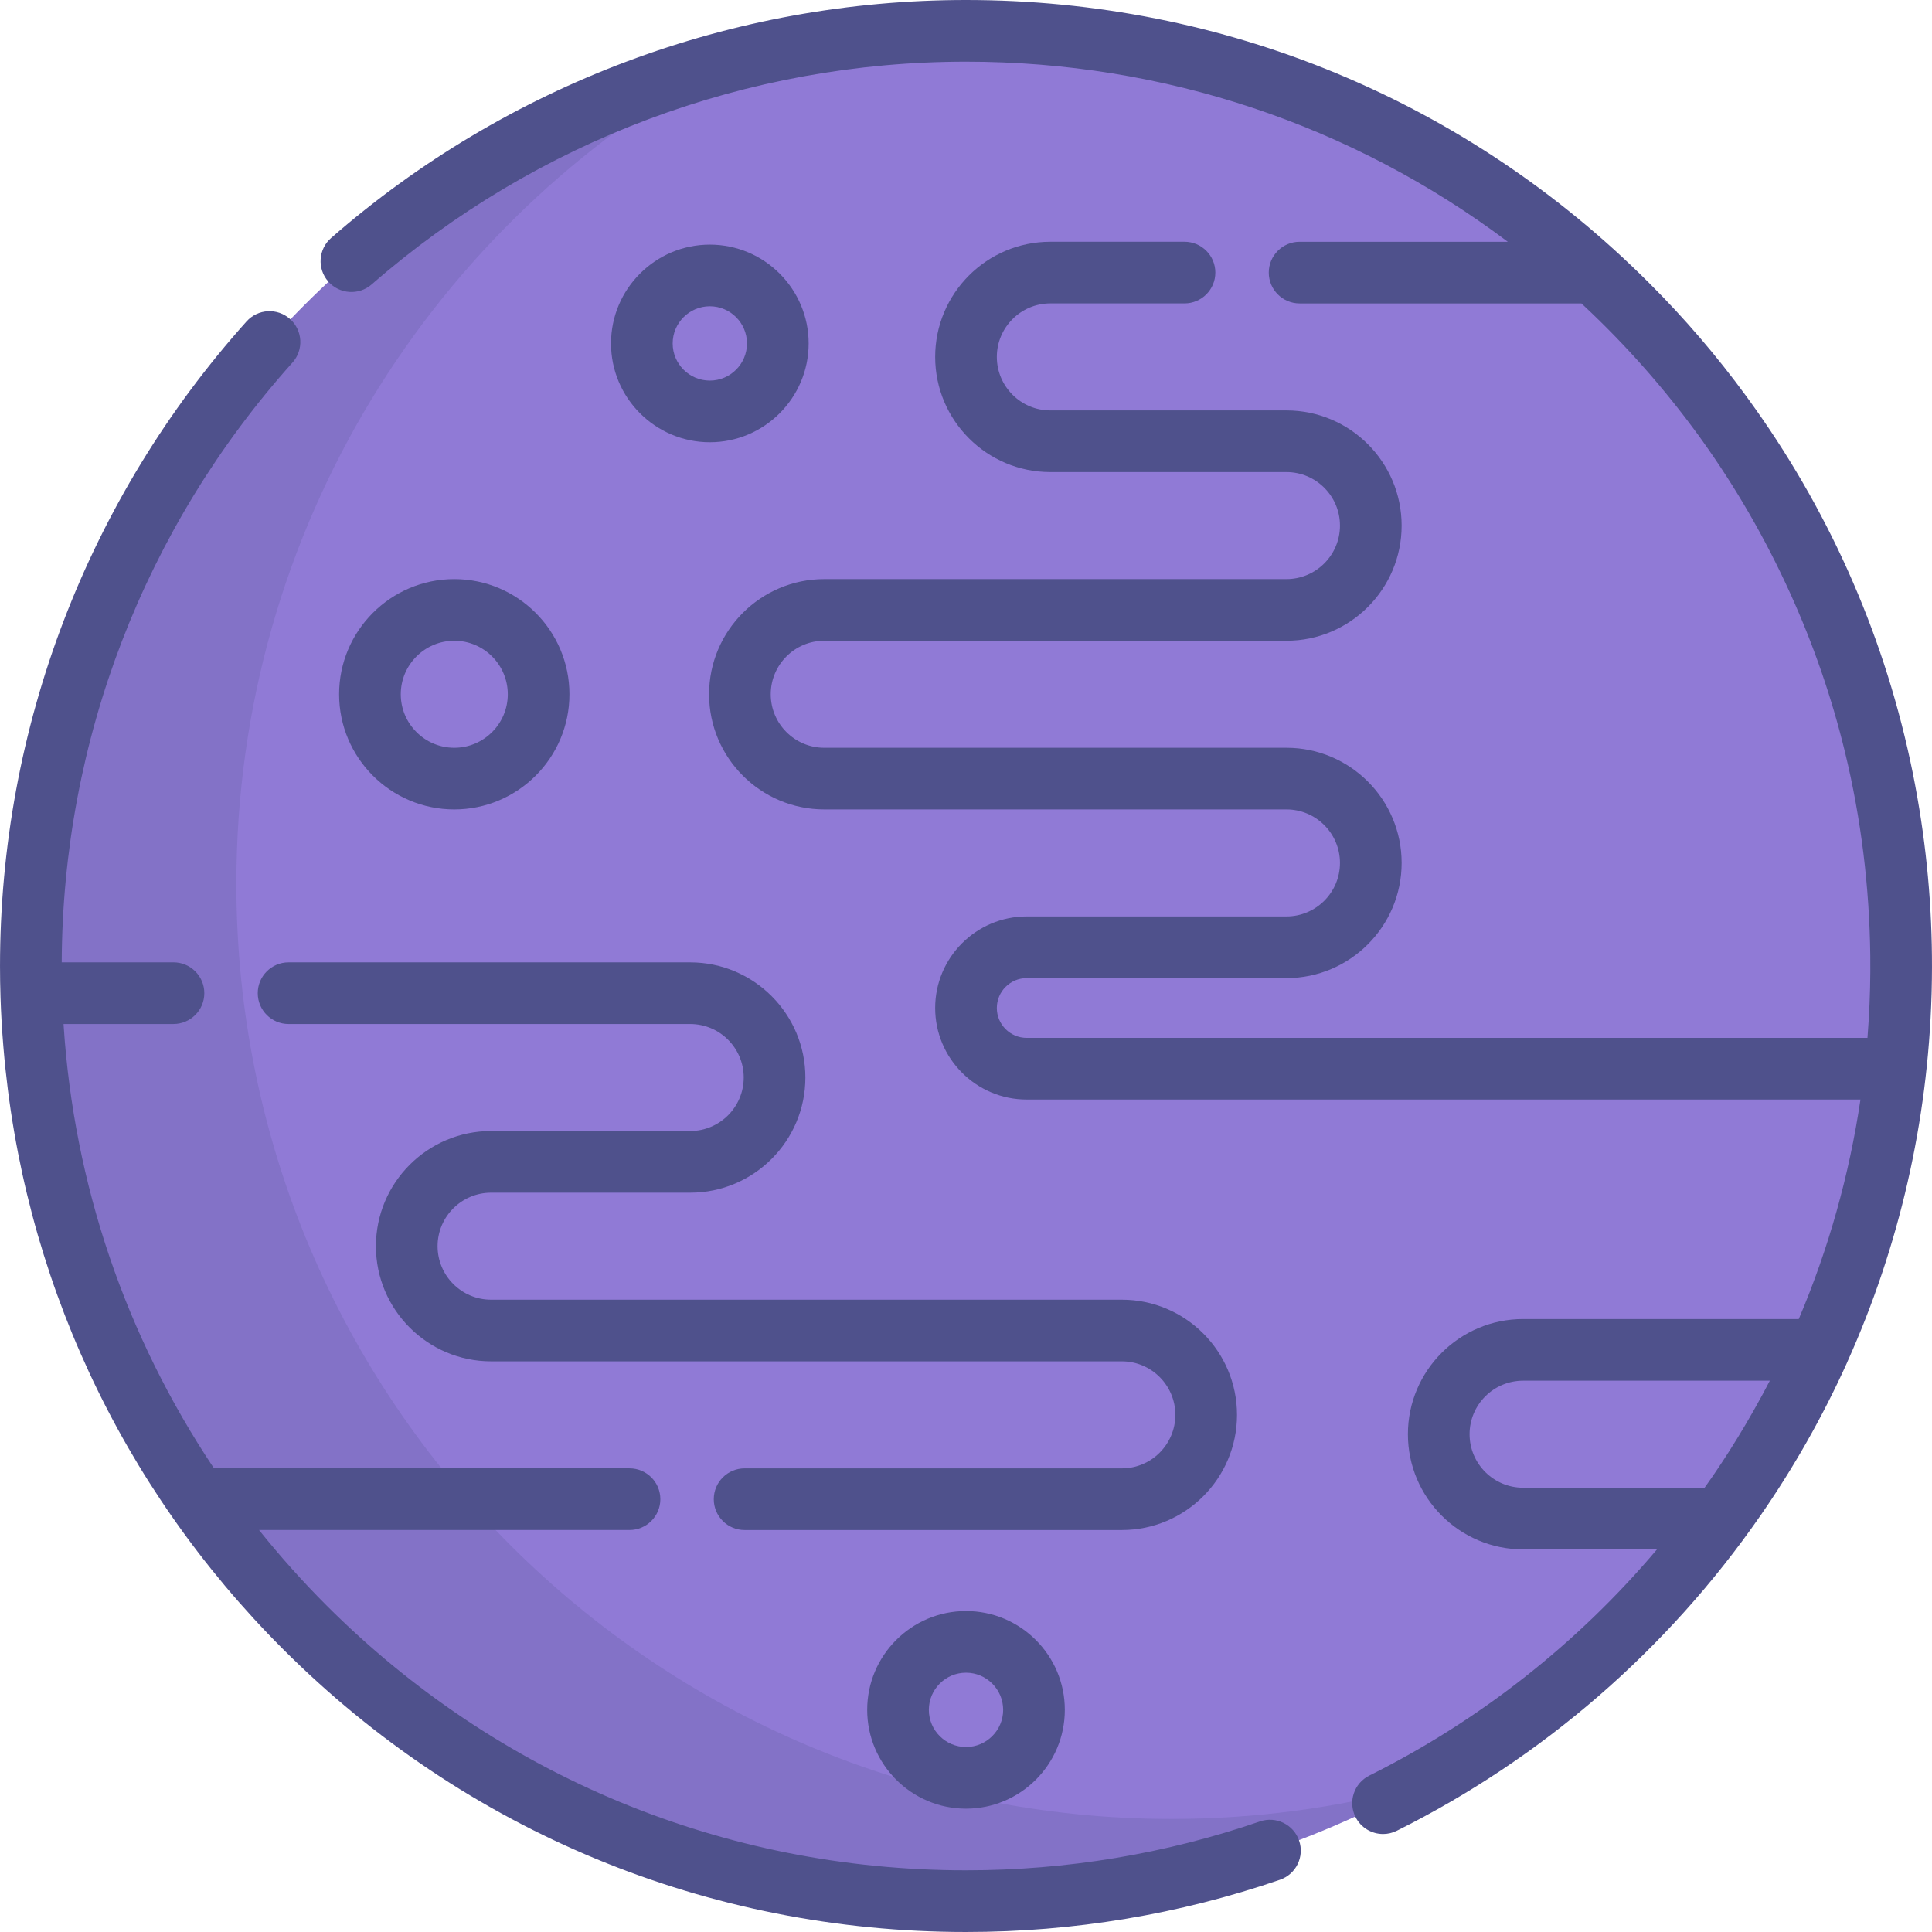
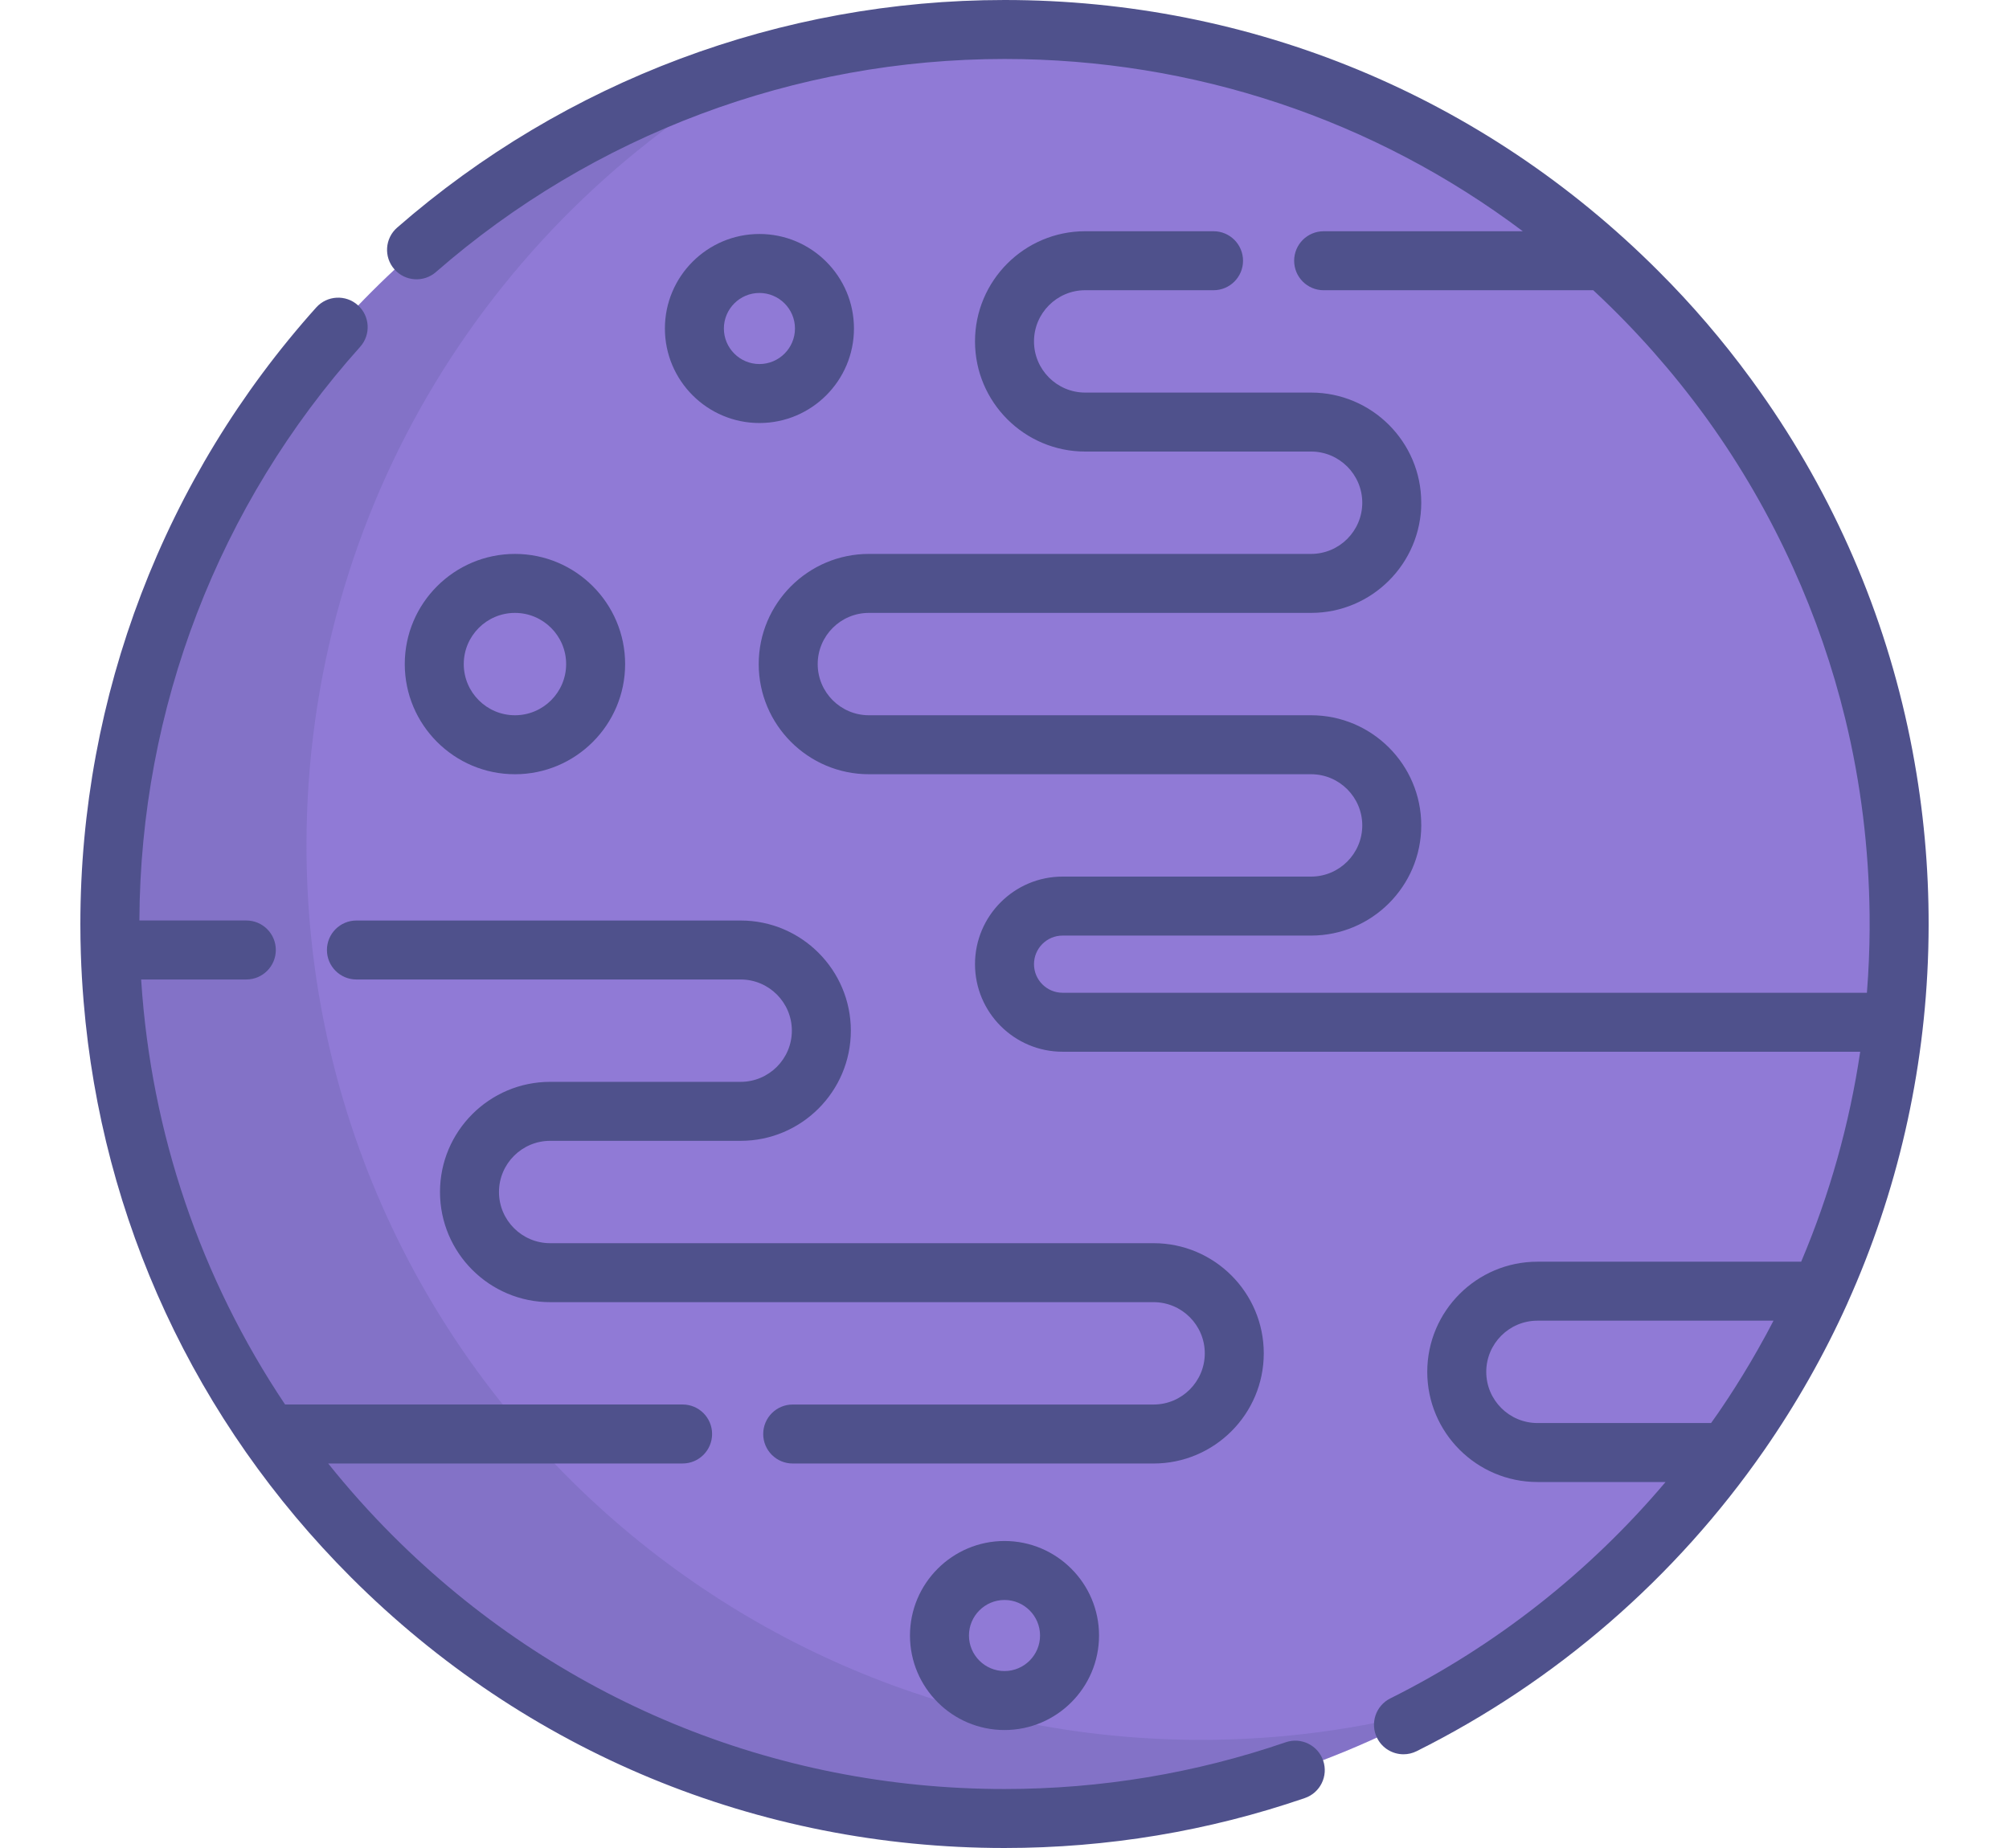
- <svg xmlns="http://www.w3.org/2000/svg" height="250px" width="250px" version="1.1" id="Layer_1" viewBox="0 0 511.999 511.999" xml:space="preserve" fill="#4F518C">
+ <svg xmlns="http://www.w3.org/2000/svg" height="230px" width="250px" version="1.1" id="Layer_1" viewBox="0 0 511.999 511.999" xml:space="preserve" fill="#4F518C">
  <g id="SVGRepo_bgCarrier" stroke-width="0" />
  <g id="SVGRepo_tracerCarrier" stroke-linecap="round" stroke-linejoin="round" />
  <g id="SVGRepo_iconCarrier">
    <path style="fill:#907AD6;" d="M52.683,397.719c44.79,64.144,119.147,106.111,203.316,106.111c82.092,0,154.849-39.92,199.944-101.4 l-24.278-22.349l50.359-22.349c10.427-23.132,17.421-48.144,20.301-74.397l0.009-0.114l-96.361-88.588l16.309-122.39 C378.311,32.426,319.988,8.171,255.999,8.171c-136.872,0-247.83,110.957-247.83,247.829c0,2.427,0.045,4.845,0.113,7.254 c0-0.017-0.001-0.036-0.002-0.053l67.24,67.048L52.683,397.719z" />
    <g>
      <circle style="fill:#907AD6;" cx="120.388" cy="183.989" r="22.349" />
      <circle style="fill:#907AD6;" cx="188.105" cy="91.019" r="18.017" />
      <circle style="fill:#907AD6;" cx="255.997" cy="453.126" r="18.017" />
      <path style="fill:#907AD6;" d="M503.828,255.999c0-72.882-31.464-138.413-81.546-183.759H278.348 c-12.343,0-22.349,10.006-22.349,22.349s10.006,22.349,22.349,22.349h62.575c12.343,0,22.349,10.006,22.349,22.349 s-10.006,22.349-22.349,22.349H218.431c-12.343,0-22.349,10.006-22.349,22.349c0,12.343,10.006,22.349,22.349,22.349h122.492 c12.343,0,22.349,10.006,22.349,22.349s-10.006,22.349-22.349,22.349h-68.834c-8.887,0-16.092,7.204-16.092,16.092 c0,8.887,7.204,16.092,16.092,16.092h230.244C503.31,274.279,503.828,265.201,503.828,255.999z" />
      <path style="fill:#907AD6;" d="M482.05,357.731h-78.421c-12.343,0-22.349,10.006-22.349,22.349s10.006,22.349,22.349,22.349h52.314 C466.122,388.555,474.901,373.591,482.05,357.731z" />
      <path style="fill:#907AD6;" d="M297.298,352.599H130.14c-12.343,0-22.349-10.006-22.349-22.349s10.006-22.349,22.349-22.349h52.771 c12.343,0,22.349-10.006,22.349-22.349s-10.006-22.349-22.349-22.349H49.524H8.28c1.421,49.767,17.519,95.851,44.109,134.097 h244.908c12.343,0,22.349-10.006,22.349-22.349S309.641,352.599,297.298,352.599z" />
    </g>
    <path style="opacity:0.2;enable-background:new ;" d="M310.469,482.041c-136.872,0-247.83-110.958-247.83-247.83 c0-93.893,52.219-175.587,129.196-217.636C86.069,44.848,8.169,141.319,8.169,255.999c0,136.872,110.958,247.83,247.83,247.83 c42.978,0,83.398-10.945,118.634-30.193C354.165,479.108,332.661,482.041,310.469,482.041z" />
    <path d="M462.706,104.902c-7.721-10.537-16.279-20.549-25.537-29.769c-0.05-0.05-0.098-0.102-0.149-0.153 C388.668,26.628,324.382,0,256.001,0c-61.9,0-121.65,22.395-168.245,63.058c-3.4,2.968-3.75,8.128-0.783,11.528 c2.968,3.401,8.129,3.75,11.528,0.784c43.617-38.066,99.553-59.029,157.5-59.029c52.472,0,102.362,16.759,143.58,47.729h-55.173 c-4.513,0-8.171,3.658-8.171,8.171c0,4.512,3.657,8.171,8.171,8.171h74.683c0.216,0.202,0.432,0.401,0.648,0.602 c11.19,10.469,21.376,22.009,30.396,34.396c0.266,0.365,0.531,0.73,0.793,1.096c9.098,12.692,16.943,26.271,23.468,40.663 c6.166,13.601,11.003,27.61,14.496,41.947c0.014,0.059,0.027,0.117,0.041,0.175c4.291,17.654,6.498,35.831,6.711,53.994 c0.065,5.639-0.074,11.284-0.41,16.914c-0.003,0.056-0.007,0.112-0.01,0.168c-0.094,1.56-0.202,3.121-0.325,4.682H272.092 c-4.367,0-7.921-3.554-7.921-7.921c0-4.367,3.554-7.921,7.921-7.921h68.835c16.828,0,30.52-13.692,30.52-30.521 c0-16.828-13.69-30.52-30.52-30.52H218.434c-7.819,0-14.18-6.36-14.18-14.179s6.361-14.18,14.18-14.18h122.492 c16.828,0,30.52-13.691,30.52-30.52s-13.69-30.521-30.52-30.521h-62.575c-7.819,0-14.18-6.36-14.18-14.179s6.361-14.18,14.18-14.18 h35.555c4.513,0,8.171-3.658,8.171-8.171s-3.657-8.171-8.171-8.171h-35.555c-16.829,0-30.521,13.692-30.521,30.521 c0,16.828,13.691,30.52,30.521,30.52h62.575c7.819,0,14.179,6.361,14.179,14.18c0,7.818-6.36,14.179-14.179,14.179H218.434 c-16.829,0-30.521,13.692-30.521,30.521c0,16.828,13.691,30.52,30.521,30.52h122.492c7.819,0,14.179,6.36,14.179,14.179 s-6.36,14.18-14.179,14.18h-68.835c-13.378,0-24.262,10.883-24.262,24.262c0,13.379,10.883,24.262,24.262,24.262h220.952 c-2.974,20.038-8.465,39.575-16.352,58.171h-73.06c-16.829,0-30.521,13.69-30.521,30.521c0,16.828,13.69,30.52,30.521,30.52h35.488 c-21.021,24.882-46.93,45.319-76.246,59.951c-4.037,2.015-5.677,6.922-3.661,10.959c1.43,2.866,4.318,4.523,7.318,4.523 c1.226,0,2.472-0.278,3.643-0.863c38.612-19.273,71.69-47.969,96.263-83.376c8.899-12.823,16.65-26.476,23.066-40.708 c0.021-0.047,0.034-0.096,0.053-0.143c13.746-30.565,21.352-63.642,22.331-97.477c0.011-0.353,0.019-0.706,0.028-1.059 c0.405-16.047-0.678-32.142-3.265-47.985c-0.71-4.347-1.52-8.681-2.456-12.986c-7.46-34.541-22.003-67.031-42.9-95.726 C463.097,105.443,462.903,105.171,462.706,104.902z M468.102,367.65c-0.315,0.596-0.625,1.194-0.945,1.787 c-0.171,0.318-0.349,0.634-0.522,0.952c-2.61,4.791-5.388,9.501-8.326,14.115c-1.108,1.741-2.241,3.463-3.391,5.171 c-0.398,0.59-0.796,1.182-1.199,1.769c-0.65,0.948-1.323,1.878-1.986,2.815h-48.1c-7.819,0-14.18-6.36-14.18-14.179 s6.361-14.18,14.18-14.18h65.388C468.718,366.485,468.409,367.067,468.102,367.65z" />
    <path d="M150.908,183.988c0-16.829-13.691-30.521-30.521-30.521s-30.521,13.691-30.521,30.521c0,16.828,13.691,30.52,30.521,30.52 S150.908,200.816,150.908,183.988z M106.208,183.988c0-7.819,6.361-14.18,14.18-14.18s14.18,6.361,14.18,14.18 s-6.361,14.179-14.18,14.179S106.208,191.806,106.208,183.988z" />
    <path d="M214.299,91.014c0-14.44-11.747-26.187-26.186-26.187c-14.44,0-26.187,11.747-26.187,26.187 c0,14.439,11.747,26.187,26.187,26.187C202.551,117.201,214.299,105.454,214.299,91.014z M178.266,91.014 c0-5.43,4.418-9.846,9.846-9.846c5.428,0,9.845,4.416,9.845,9.846c0,5.428-4.416,9.846-9.845,9.846 C182.683,100.86,178.266,96.444,178.266,91.014z" />
    <path d="M229.814,453.128c0,14.439,11.747,26.187,26.187,26.187c14.44,0,26.187-11.748,26.187-26.187 c0-14.439-11.747-26.187-26.187-26.187C241.561,426.941,229.814,438.689,229.814,453.128z M265.847,453.128 c0,5.43-4.418,9.846-9.846,9.846c-5.428,0-9.846-4.416-9.846-9.846c0-5.428,4.418-9.846,9.846-9.846 C261.43,443.282,265.847,447.699,265.847,453.128z" />
    <path d="M68.306,263.202c0,4.512,3.657,8.171,8.171,8.171h106.437c7.819,0,14.18,6.361,14.18,14.179s-6.361,14.179-14.18,14.179 h-52.771c-16.828,0-30.52,13.692-30.52,30.521c0,16.828,13.691,30.52,30.52,30.52H297.3c7.819,0,14.18,6.361,14.18,14.18 c0,7.818-6.361,14.179-14.18,14.179h-99.97c-4.513,0-8.171,3.658-8.171,8.171s3.657,8.171,8.171,8.171h99.97 c16.829,0,30.521-13.69,30.521-30.52s-13.69-30.521-30.521-30.521H130.143c-7.819,0-14.179-6.36-14.179-14.179 s6.36-14.18,14.179-14.18h52.771c16.829,0,30.521-13.69,30.521-30.52s-13.691-30.52-30.521-30.52H76.477 C71.963,255.031,68.306,258.689,68.306,263.202z" />
    <path d="M0.135,264.267c0.139,4.343,0.39,8.683,0.751,13.013c0.009,0.099,0.017,0.198,0.025,0.297 c4.995,60.241,30.842,116.212,74.072,159.441c48.352,48.352,112.64,74.98,181.019,74.98c28.478,0,56.47-4.655,83.2-13.838 c4.267-1.466,6.539-6.114,5.072-10.382c-1.466-4.267-6.113-6.539-10.381-5.073c-25.018,8.593-51.225,12.951-77.891,12.951 c-64.015,0-124.198-24.929-169.465-70.194c-6.376-6.377-12.334-13.059-17.89-19.996h98.181c4.513,0,8.171-3.658,8.171-8.171 s-3.657-8.171-8.171-8.171H56.708c-23.423-34.988-37.095-75.287-39.839-117.299c-0.01-0.153-0.019-0.304-0.028-0.456h29.132 c4.513,0,8.171-3.658,8.171-8.171s-3.657-8.171-8.171-8.171H16.354c0.236-58.768,21.925-115.177,61.15-158.933 c3.012-3.36,2.73-8.526-0.631-11.538c-3.36-3.013-8.526-2.729-11.538,0.63C23.205,132.187,0.002,192.849,0.002,256.001 C0.002,258.757,0.045,261.513,0.135,264.267z" />
  </g>
</svg>
